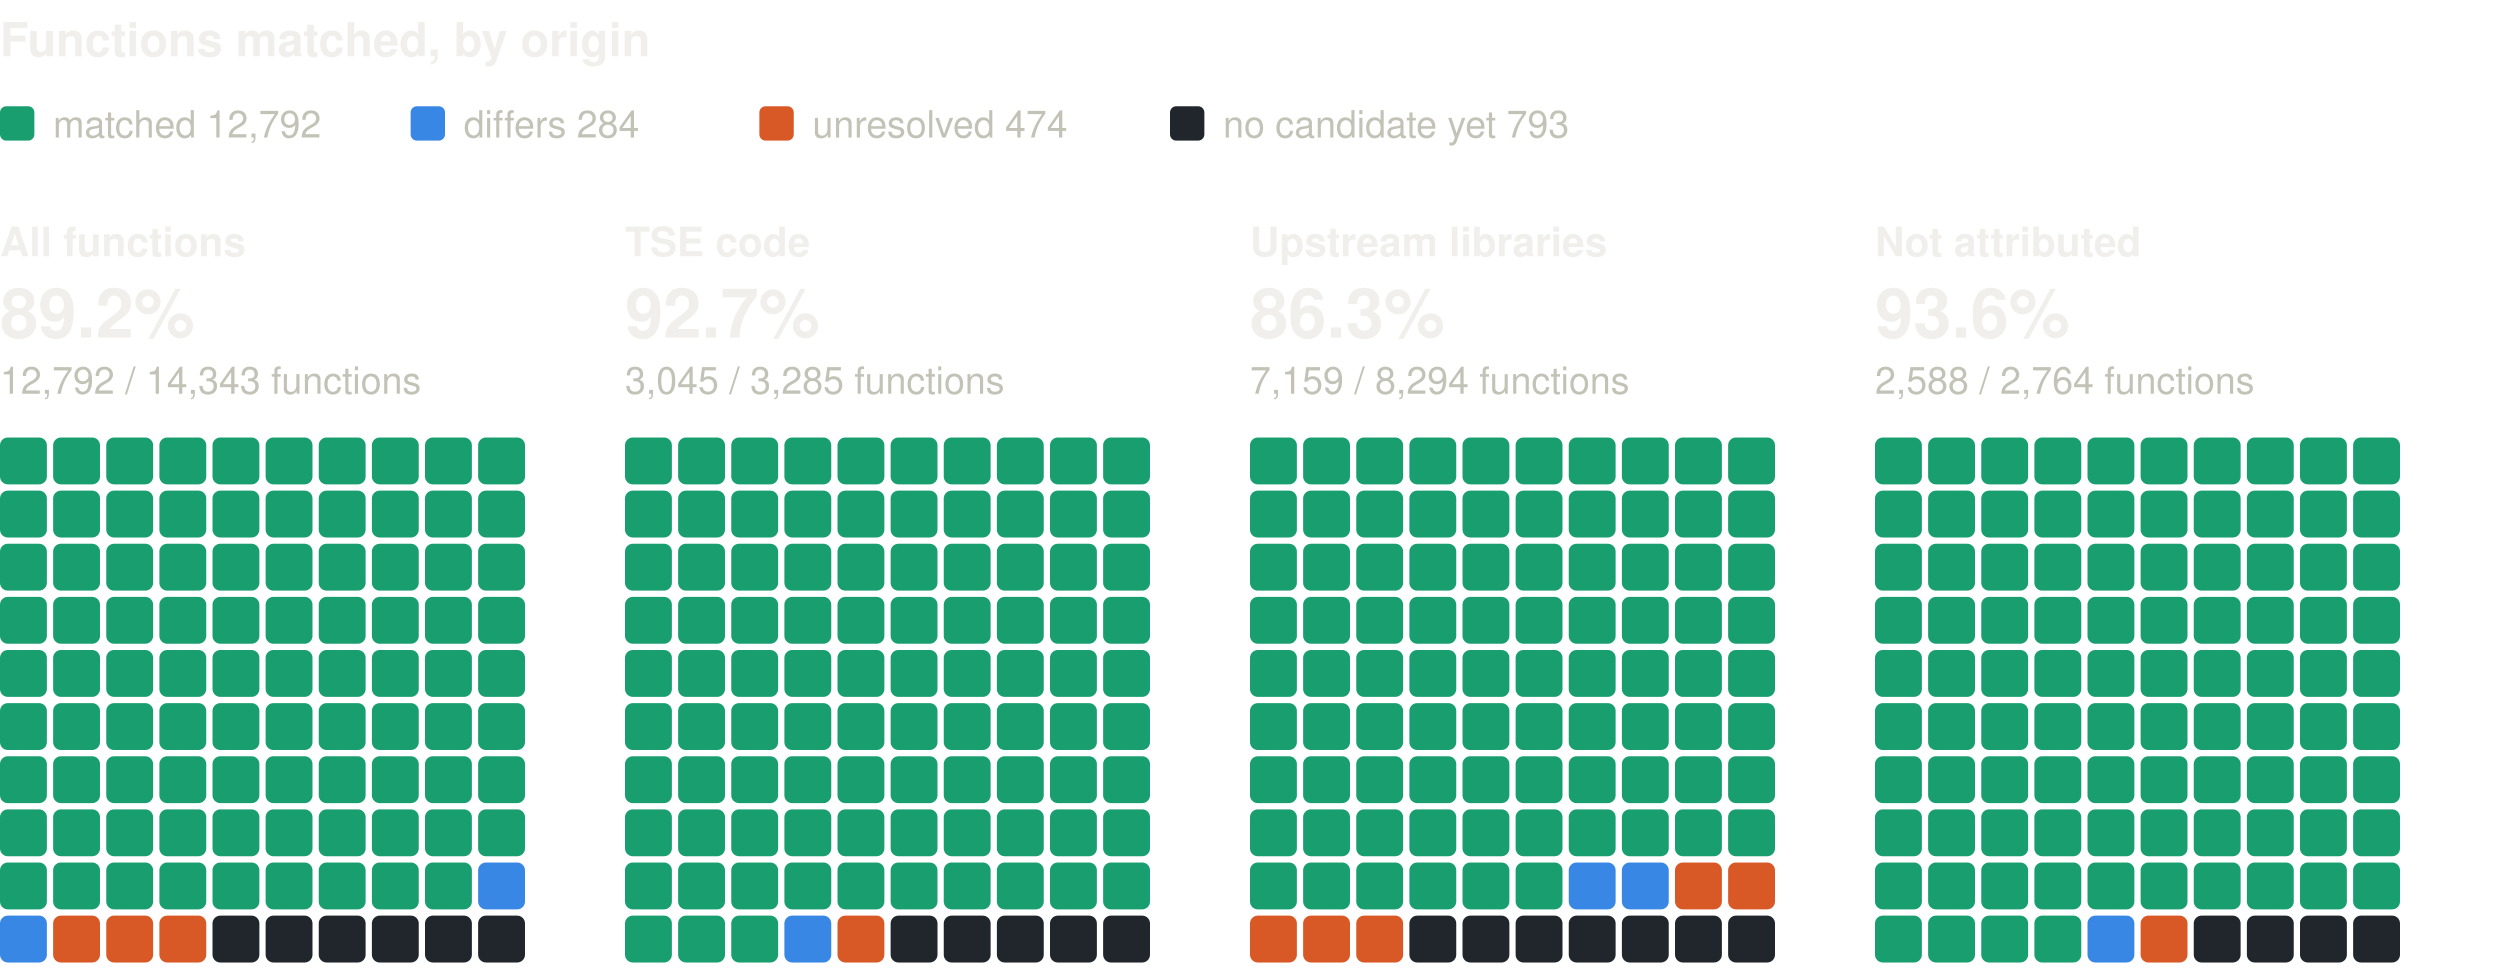
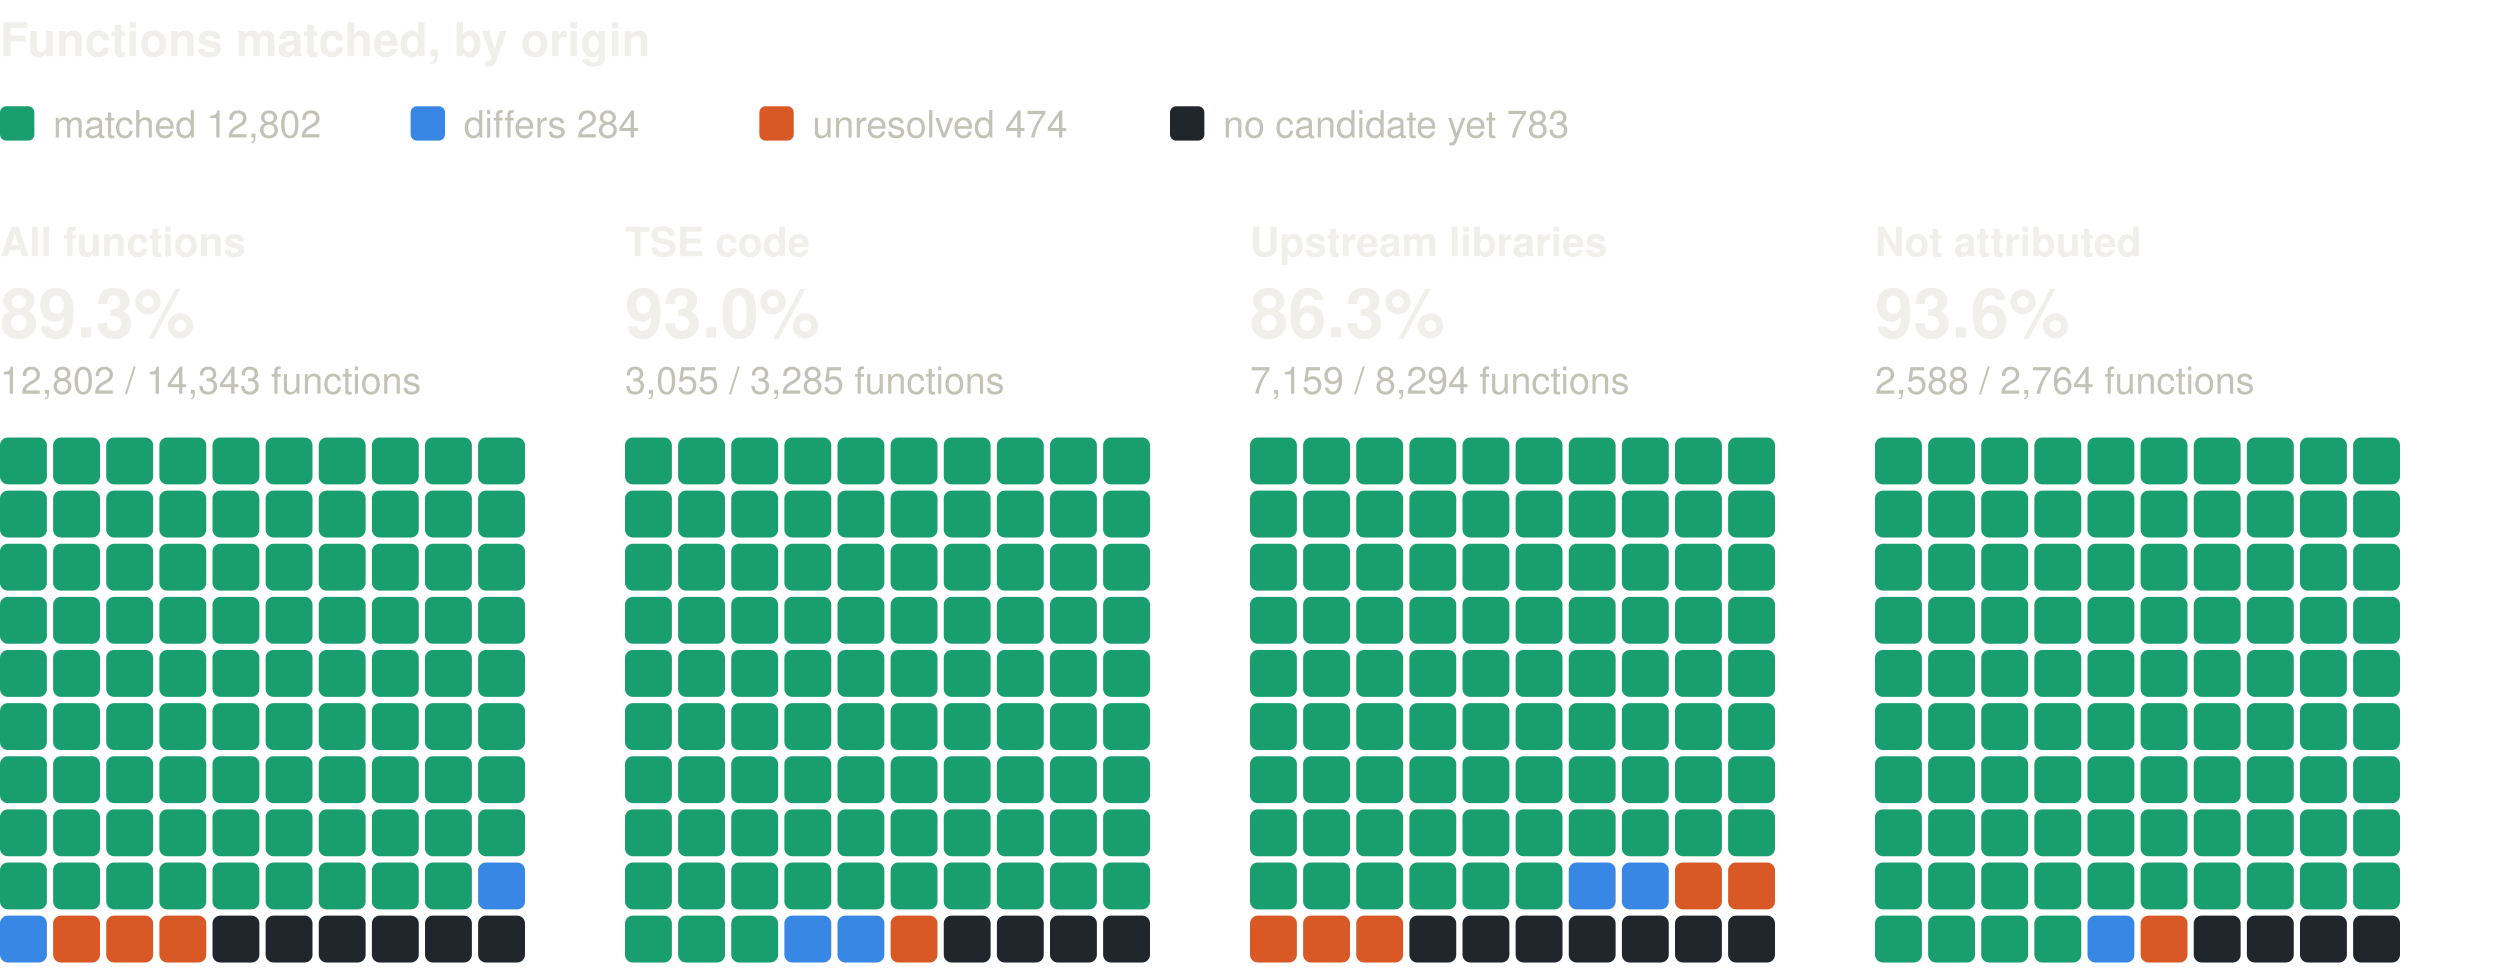
<svg xmlns="http://www.w3.org/2000/svg" width="800" height="310" viewBox="0 0 800 310" role="img" aria-label="Functions matched, by origin: one square per percent, coloured by verdict" font-family="system-ui, -apple-system, 'Segoe UI', Helvetica, Arial, sans-serif">
  <text x="0" y="18" font-size="15" fill="#f0efec" font-weight="600">Functions matched, by origin</text>
  <rect x="0" y="34" width="11" height="11" rx="2" fill="#199e70" />
-   <text x="17" y="44" font-size="12" fill="#c3c2b7">matched 12,792</text>
+   <text x="17" y="44" font-size="12" fill="#c3c2b7">matched 12,802</text>
  <rect x="131.4" y="34" width="11" height="11" rx="2" fill="#3987e5" />
  <text x="148.4" y="44" font-size="12" fill="#c3c2b7">differs 284</text>
  <rect x="243" y="34" width="11" height="11" rx="2" fill="#d95926" />
  <text x="260" y="44" font-size="12" fill="#c3c2b7">unresolved 474</text>
  <rect x="374.4" y="34" width="11" height="11" rx="2" fill="#21262d" />
-   <text x="391.4" y="44" font-size="12" fill="#c3c2b7">no candidate yet 793</text>
+   <text x="391.4" y="44" font-size="12" fill="#c3c2b7">no candidate yet 783</text>
  <text x="0" y="82" font-size="13" fill="#f0efec" font-weight="600">All functions</text>
-   <text x="0" y="108" font-size="22" fill="#f0efec" font-weight="600">89.2%</text>
-   <text x="0" y="126" font-size="12" fill="#c3c2b7">12,792 / 14,343 functions</text>
+   <text x="0" y="108" font-size="22" fill="#f0efec" font-weight="600">89.3%</text>
+   <text x="0" y="126" font-size="12" fill="#c3c2b7">12,802 / 14,343 functions</text>
  <rect x="0" y="140" width="15" height="15" rx="2.5" fill="#199e70" />
  <rect x="17" y="140" width="15" height="15" rx="2.5" fill="#199e70" />
  <rect x="34" y="140" width="15" height="15" rx="2.5" fill="#199e70" />
  <rect x="51" y="140" width="15" height="15" rx="2.5" fill="#199e70" />
  <rect x="68" y="140" width="15" height="15" rx="2.5" fill="#199e70" />
  <rect x="85" y="140" width="15" height="15" rx="2.5" fill="#199e70" />
  <rect x="102" y="140" width="15" height="15" rx="2.5" fill="#199e70" />
  <rect x="119" y="140" width="15" height="15" rx="2.5" fill="#199e70" />
  <rect x="136" y="140" width="15" height="15" rx="2.5" fill="#199e70" />
  <rect x="153" y="140" width="15" height="15" rx="2.5" fill="#199e70" />
  <rect x="0" y="157" width="15" height="15" rx="2.5" fill="#199e70" />
  <rect x="17" y="157" width="15" height="15" rx="2.5" fill="#199e70" />
  <rect x="34" y="157" width="15" height="15" rx="2.5" fill="#199e70" />
  <rect x="51" y="157" width="15" height="15" rx="2.5" fill="#199e70" />
  <rect x="68" y="157" width="15" height="15" rx="2.5" fill="#199e70" />
  <rect x="85" y="157" width="15" height="15" rx="2.5" fill="#199e70" />
  <rect x="102" y="157" width="15" height="15" rx="2.5" fill="#199e70" />
  <rect x="119" y="157" width="15" height="15" rx="2.5" fill="#199e70" />
  <rect x="136" y="157" width="15" height="15" rx="2.5" fill="#199e70" />
  <rect x="153" y="157" width="15" height="15" rx="2.5" fill="#199e70" />
  <rect x="0" y="174" width="15" height="15" rx="2.5" fill="#199e70" />
  <rect x="17" y="174" width="15" height="15" rx="2.5" fill="#199e70" />
  <rect x="34" y="174" width="15" height="15" rx="2.5" fill="#199e70" />
  <rect x="51" y="174" width="15" height="15" rx="2.5" fill="#199e70" />
  <rect x="68" y="174" width="15" height="15" rx="2.5" fill="#199e70" />
  <rect x="85" y="174" width="15" height="15" rx="2.5" fill="#199e70" />
  <rect x="102" y="174" width="15" height="15" rx="2.5" fill="#199e70" />
  <rect x="119" y="174" width="15" height="15" rx="2.5" fill="#199e70" />
  <rect x="136" y="174" width="15" height="15" rx="2.5" fill="#199e70" />
  <rect x="153" y="174" width="15" height="15" rx="2.5" fill="#199e70" />
  <rect x="0" y="191" width="15" height="15" rx="2.5" fill="#199e70" />
  <rect x="17" y="191" width="15" height="15" rx="2.5" fill="#199e70" />
  <rect x="34" y="191" width="15" height="15" rx="2.5" fill="#199e70" />
  <rect x="51" y="191" width="15" height="15" rx="2.5" fill="#199e70" />
  <rect x="68" y="191" width="15" height="15" rx="2.5" fill="#199e70" />
  <rect x="85" y="191" width="15" height="15" rx="2.5" fill="#199e70" />
  <rect x="102" y="191" width="15" height="15" rx="2.5" fill="#199e70" />
  <rect x="119" y="191" width="15" height="15" rx="2.5" fill="#199e70" />
  <rect x="136" y="191" width="15" height="15" rx="2.5" fill="#199e70" />
  <rect x="153" y="191" width="15" height="15" rx="2.5" fill="#199e70" />
  <rect x="0" y="208" width="15" height="15" rx="2.5" fill="#199e70" />
  <rect x="17" y="208" width="15" height="15" rx="2.5" fill="#199e70" />
  <rect x="34" y="208" width="15" height="15" rx="2.5" fill="#199e70" />
  <rect x="51" y="208" width="15" height="15" rx="2.5" fill="#199e70" />
  <rect x="68" y="208" width="15" height="15" rx="2.5" fill="#199e70" />
  <rect x="85" y="208" width="15" height="15" rx="2.5" fill="#199e70" />
  <rect x="102" y="208" width="15" height="15" rx="2.5" fill="#199e70" />
  <rect x="119" y="208" width="15" height="15" rx="2.5" fill="#199e70" />
  <rect x="136" y="208" width="15" height="15" rx="2.5" fill="#199e70" />
  <rect x="153" y="208" width="15" height="15" rx="2.5" fill="#199e70" />
  <rect x="0" y="225" width="15" height="15" rx="2.5" fill="#199e70" />
  <rect x="17" y="225" width="15" height="15" rx="2.5" fill="#199e70" />
  <rect x="34" y="225" width="15" height="15" rx="2.5" fill="#199e70" />
  <rect x="51" y="225" width="15" height="15" rx="2.5" fill="#199e70" />
  <rect x="68" y="225" width="15" height="15" rx="2.5" fill="#199e70" />
  <rect x="85" y="225" width="15" height="15" rx="2.5" fill="#199e70" />
  <rect x="102" y="225" width="15" height="15" rx="2.5" fill="#199e70" />
  <rect x="119" y="225" width="15" height="15" rx="2.5" fill="#199e70" />
  <rect x="136" y="225" width="15" height="15" rx="2.5" fill="#199e70" />
  <rect x="153" y="225" width="15" height="15" rx="2.5" fill="#199e70" />
  <rect x="0" y="242" width="15" height="15" rx="2.5" fill="#199e70" />
  <rect x="17" y="242" width="15" height="15" rx="2.5" fill="#199e70" />
  <rect x="34" y="242" width="15" height="15" rx="2.5" fill="#199e70" />
  <rect x="51" y="242" width="15" height="15" rx="2.5" fill="#199e70" />
  <rect x="68" y="242" width="15" height="15" rx="2.5" fill="#199e70" />
  <rect x="85" y="242" width="15" height="15" rx="2.5" fill="#199e70" />
  <rect x="102" y="242" width="15" height="15" rx="2.5" fill="#199e70" />
  <rect x="119" y="242" width="15" height="15" rx="2.5" fill="#199e70" />
  <rect x="136" y="242" width="15" height="15" rx="2.5" fill="#199e70" />
  <rect x="153" y="242" width="15" height="15" rx="2.5" fill="#199e70" />
  <rect x="0" y="259" width="15" height="15" rx="2.5" fill="#199e70" />
  <rect x="17" y="259" width="15" height="15" rx="2.5" fill="#199e70" />
  <rect x="34" y="259" width="15" height="15" rx="2.5" fill="#199e70" />
  <rect x="51" y="259" width="15" height="15" rx="2.5" fill="#199e70" />
  <rect x="68" y="259" width="15" height="15" rx="2.5" fill="#199e70" />
  <rect x="85" y="259" width="15" height="15" rx="2.5" fill="#199e70" />
  <rect x="102" y="259" width="15" height="15" rx="2.5" fill="#199e70" />
  <rect x="119" y="259" width="15" height="15" rx="2.5" fill="#199e70" />
  <rect x="136" y="259" width="15" height="15" rx="2.5" fill="#199e70" />
  <rect x="153" y="259" width="15" height="15" rx="2.5" fill="#199e70" />
  <rect x="0" y="276" width="15" height="15" rx="2.5" fill="#199e70" />
  <rect x="17" y="276" width="15" height="15" rx="2.5" fill="#199e70" />
  <rect x="34" y="276" width="15" height="15" rx="2.5" fill="#199e70" />
  <rect x="51" y="276" width="15" height="15" rx="2.5" fill="#199e70" />
  <rect x="68" y="276" width="15" height="15" rx="2.5" fill="#199e70" />
  <rect x="85" y="276" width="15" height="15" rx="2.5" fill="#199e70" />
  <rect x="102" y="276" width="15" height="15" rx="2.5" fill="#199e70" />
  <rect x="119" y="276" width="15" height="15" rx="2.5" fill="#199e70" />
  <rect x="136" y="276" width="15" height="15" rx="2.5" fill="#199e70" />
  <rect x="153" y="276" width="15" height="15" rx="2.5" fill="#3987e5" />
  <rect x="0" y="293" width="15" height="15" rx="2.5" fill="#3987e5" />
  <rect x="17" y="293" width="15" height="15" rx="2.5" fill="#d95926" />
  <rect x="34" y="293" width="15" height="15" rx="2.5" fill="#d95926" />
  <rect x="51" y="293" width="15" height="15" rx="2.5" fill="#d95926" />
  <rect x="68" y="293" width="15" height="15" rx="2.5" fill="#21262d" />
  <rect x="85" y="293" width="15" height="15" rx="2.5" fill="#21262d" />
  <rect x="102" y="293" width="15" height="15" rx="2.5" fill="#21262d" />
  <rect x="119" y="293" width="15" height="15" rx="2.5" fill="#21262d" />
  <rect x="136" y="293" width="15" height="15" rx="2.5" fill="#21262d" />
  <rect x="153" y="293" width="15" height="15" rx="2.5" fill="#21262d" />
  <text x="200" y="82" font-size="13" fill="#f0efec" font-weight="600">TSE code</text>
-   <text x="200" y="108" font-size="22" fill="#f0efec" font-weight="600">92.7%</text>
-   <text x="200" y="126" font-size="12" fill="#c3c2b7">3,045 / 3,285 functions</text>
+   <text x="200" y="108" font-size="22" fill="#f0efec" font-weight="600">93.0%</text>
+   <text x="200" y="126" font-size="12" fill="#c3c2b7">3,055 / 3,285 functions</text>
  <rect x="200" y="140" width="15" height="15" rx="2.5" fill="#199e70" />
  <rect x="217" y="140" width="15" height="15" rx="2.5" fill="#199e70" />
  <rect x="234" y="140" width="15" height="15" rx="2.5" fill="#199e70" />
  <rect x="251" y="140" width="15" height="15" rx="2.5" fill="#199e70" />
  <rect x="268" y="140" width="15" height="15" rx="2.5" fill="#199e70" />
  <rect x="285" y="140" width="15" height="15" rx="2.5" fill="#199e70" />
  <rect x="302" y="140" width="15" height="15" rx="2.5" fill="#199e70" />
  <rect x="319" y="140" width="15" height="15" rx="2.5" fill="#199e70" />
  <rect x="336" y="140" width="15" height="15" rx="2.5" fill="#199e70" />
  <rect x="353" y="140" width="15" height="15" rx="2.5" fill="#199e70" />
  <rect x="200" y="157" width="15" height="15" rx="2.5" fill="#199e70" />
  <rect x="217" y="157" width="15" height="15" rx="2.5" fill="#199e70" />
  <rect x="234" y="157" width="15" height="15" rx="2.5" fill="#199e70" />
  <rect x="251" y="157" width="15" height="15" rx="2.5" fill="#199e70" />
  <rect x="268" y="157" width="15" height="15" rx="2.5" fill="#199e70" />
  <rect x="285" y="157" width="15" height="15" rx="2.5" fill="#199e70" />
  <rect x="302" y="157" width="15" height="15" rx="2.5" fill="#199e70" />
  <rect x="319" y="157" width="15" height="15" rx="2.5" fill="#199e70" />
  <rect x="336" y="157" width="15" height="15" rx="2.5" fill="#199e70" />
  <rect x="353" y="157" width="15" height="15" rx="2.5" fill="#199e70" />
  <rect x="200" y="174" width="15" height="15" rx="2.5" fill="#199e70" />
  <rect x="217" y="174" width="15" height="15" rx="2.5" fill="#199e70" />
  <rect x="234" y="174" width="15" height="15" rx="2.5" fill="#199e70" />
  <rect x="251" y="174" width="15" height="15" rx="2.5" fill="#199e70" />
  <rect x="268" y="174" width="15" height="15" rx="2.5" fill="#199e70" />
  <rect x="285" y="174" width="15" height="15" rx="2.5" fill="#199e70" />
  <rect x="302" y="174" width="15" height="15" rx="2.5" fill="#199e70" />
  <rect x="319" y="174" width="15" height="15" rx="2.5" fill="#199e70" />
  <rect x="336" y="174" width="15" height="15" rx="2.5" fill="#199e70" />
  <rect x="353" y="174" width="15" height="15" rx="2.5" fill="#199e70" />
  <rect x="200" y="191" width="15" height="15" rx="2.5" fill="#199e70" />
  <rect x="217" y="191" width="15" height="15" rx="2.5" fill="#199e70" />
  <rect x="234" y="191" width="15" height="15" rx="2.5" fill="#199e70" />
  <rect x="251" y="191" width="15" height="15" rx="2.5" fill="#199e70" />
  <rect x="268" y="191" width="15" height="15" rx="2.5" fill="#199e70" />
  <rect x="285" y="191" width="15" height="15" rx="2.5" fill="#199e70" />
  <rect x="302" y="191" width="15" height="15" rx="2.5" fill="#199e70" />
  <rect x="319" y="191" width="15" height="15" rx="2.5" fill="#199e70" />
  <rect x="336" y="191" width="15" height="15" rx="2.5" fill="#199e70" />
  <rect x="353" y="191" width="15" height="15" rx="2.5" fill="#199e70" />
  <rect x="200" y="208" width="15" height="15" rx="2.5" fill="#199e70" />
  <rect x="217" y="208" width="15" height="15" rx="2.5" fill="#199e70" />
  <rect x="234" y="208" width="15" height="15" rx="2.5" fill="#199e70" />
  <rect x="251" y="208" width="15" height="15" rx="2.5" fill="#199e70" />
  <rect x="268" y="208" width="15" height="15" rx="2.5" fill="#199e70" />
  <rect x="285" y="208" width="15" height="15" rx="2.5" fill="#199e70" />
  <rect x="302" y="208" width="15" height="15" rx="2.5" fill="#199e70" />
  <rect x="319" y="208" width="15" height="15" rx="2.5" fill="#199e70" />
  <rect x="336" y="208" width="15" height="15" rx="2.5" fill="#199e70" />
  <rect x="353" y="208" width="15" height="15" rx="2.5" fill="#199e70" />
  <rect x="200" y="225" width="15" height="15" rx="2.5" fill="#199e70" />
  <rect x="217" y="225" width="15" height="15" rx="2.5" fill="#199e70" />
  <rect x="234" y="225" width="15" height="15" rx="2.5" fill="#199e70" />
  <rect x="251" y="225" width="15" height="15" rx="2.5" fill="#199e70" />
  <rect x="268" y="225" width="15" height="15" rx="2.5" fill="#199e70" />
  <rect x="285" y="225" width="15" height="15" rx="2.5" fill="#199e70" />
  <rect x="302" y="225" width="15" height="15" rx="2.5" fill="#199e70" />
  <rect x="319" y="225" width="15" height="15" rx="2.5" fill="#199e70" />
  <rect x="336" y="225" width="15" height="15" rx="2.5" fill="#199e70" />
  <rect x="353" y="225" width="15" height="15" rx="2.5" fill="#199e70" />
  <rect x="200" y="242" width="15" height="15" rx="2.5" fill="#199e70" />
  <rect x="217" y="242" width="15" height="15" rx="2.5" fill="#199e70" />
  <rect x="234" y="242" width="15" height="15" rx="2.5" fill="#199e70" />
  <rect x="251" y="242" width="15" height="15" rx="2.5" fill="#199e70" />
  <rect x="268" y="242" width="15" height="15" rx="2.5" fill="#199e70" />
  <rect x="285" y="242" width="15" height="15" rx="2.5" fill="#199e70" />
  <rect x="302" y="242" width="15" height="15" rx="2.5" fill="#199e70" />
  <rect x="319" y="242" width="15" height="15" rx="2.5" fill="#199e70" />
  <rect x="336" y="242" width="15" height="15" rx="2.5" fill="#199e70" />
  <rect x="353" y="242" width="15" height="15" rx="2.5" fill="#199e70" />
  <rect x="200" y="259" width="15" height="15" rx="2.5" fill="#199e70" />
  <rect x="217" y="259" width="15" height="15" rx="2.5" fill="#199e70" />
  <rect x="234" y="259" width="15" height="15" rx="2.5" fill="#199e70" />
  <rect x="251" y="259" width="15" height="15" rx="2.5" fill="#199e70" />
  <rect x="268" y="259" width="15" height="15" rx="2.5" fill="#199e70" />
  <rect x="285" y="259" width="15" height="15" rx="2.5" fill="#199e70" />
  <rect x="302" y="259" width="15" height="15" rx="2.5" fill="#199e70" />
  <rect x="319" y="259" width="15" height="15" rx="2.5" fill="#199e70" />
  <rect x="336" y="259" width="15" height="15" rx="2.5" fill="#199e70" />
  <rect x="353" y="259" width="15" height="15" rx="2.5" fill="#199e70" />
  <rect x="200" y="276" width="15" height="15" rx="2.5" fill="#199e70" />
  <rect x="217" y="276" width="15" height="15" rx="2.5" fill="#199e70" />
  <rect x="234" y="276" width="15" height="15" rx="2.5" fill="#199e70" />
  <rect x="251" y="276" width="15" height="15" rx="2.5" fill="#199e70" />
  <rect x="268" y="276" width="15" height="15" rx="2.5" fill="#199e70" />
  <rect x="285" y="276" width="15" height="15" rx="2.5" fill="#199e70" />
  <rect x="302" y="276" width="15" height="15" rx="2.5" fill="#199e70" />
  <rect x="319" y="276" width="15" height="15" rx="2.5" fill="#199e70" />
  <rect x="336" y="276" width="15" height="15" rx="2.5" fill="#199e70" />
  <rect x="353" y="276" width="15" height="15" rx="2.5" fill="#199e70" />
  <rect x="200" y="293" width="15" height="15" rx="2.5" fill="#199e70" />
  <rect x="217" y="293" width="15" height="15" rx="2.5" fill="#199e70" />
  <rect x="234" y="293" width="15" height="15" rx="2.5" fill="#199e70" />
  <rect x="251" y="293" width="15" height="15" rx="2.5" fill="#3987e5" />
-   <rect x="268" y="293" width="15" height="15" rx="2.5" fill="#d95926" />
-   <rect x="285" y="293" width="15" height="15" rx="2.5" fill="#21262d" />
+   <rect x="268" y="293" width="15" height="15" rx="2.5" fill="#3987e5" />
+   <rect x="285" y="293" width="15" height="15" rx="2.5" fill="#d95926" />
  <rect x="302" y="293" width="15" height="15" rx="2.5" fill="#21262d" />
  <rect x="319" y="293" width="15" height="15" rx="2.5" fill="#21262d" />
  <rect x="336" y="293" width="15" height="15" rx="2.5" fill="#21262d" />
  <rect x="353" y="293" width="15" height="15" rx="2.5" fill="#21262d" />
  <text x="400" y="82" font-size="13" fill="#f0efec" font-weight="600">Upstream libraries</text>
  <text x="400" y="108" font-size="22" fill="#f0efec" font-weight="600">86.3%</text>
  <text x="400" y="126" font-size="12" fill="#c3c2b7">7,159 / 8,294 functions</text>
  <rect x="400" y="140" width="15" height="15" rx="2.5" fill="#199e70" />
  <rect x="417" y="140" width="15" height="15" rx="2.5" fill="#199e70" />
  <rect x="434" y="140" width="15" height="15" rx="2.5" fill="#199e70" />
  <rect x="451" y="140" width="15" height="15" rx="2.5" fill="#199e70" />
  <rect x="468" y="140" width="15" height="15" rx="2.5" fill="#199e70" />
  <rect x="485" y="140" width="15" height="15" rx="2.5" fill="#199e70" />
  <rect x="502" y="140" width="15" height="15" rx="2.5" fill="#199e70" />
  <rect x="519" y="140" width="15" height="15" rx="2.5" fill="#199e70" />
  <rect x="536" y="140" width="15" height="15" rx="2.5" fill="#199e70" />
  <rect x="553" y="140" width="15" height="15" rx="2.5" fill="#199e70" />
  <rect x="400" y="157" width="15" height="15" rx="2.5" fill="#199e70" />
  <rect x="417" y="157" width="15" height="15" rx="2.5" fill="#199e70" />
  <rect x="434" y="157" width="15" height="15" rx="2.5" fill="#199e70" />
  <rect x="451" y="157" width="15" height="15" rx="2.5" fill="#199e70" />
  <rect x="468" y="157" width="15" height="15" rx="2.5" fill="#199e70" />
  <rect x="485" y="157" width="15" height="15" rx="2.5" fill="#199e70" />
  <rect x="502" y="157" width="15" height="15" rx="2.5" fill="#199e70" />
  <rect x="519" y="157" width="15" height="15" rx="2.5" fill="#199e70" />
  <rect x="536" y="157" width="15" height="15" rx="2.5" fill="#199e70" />
  <rect x="553" y="157" width="15" height="15" rx="2.5" fill="#199e70" />
  <rect x="400" y="174" width="15" height="15" rx="2.5" fill="#199e70" />
  <rect x="417" y="174" width="15" height="15" rx="2.5" fill="#199e70" />
  <rect x="434" y="174" width="15" height="15" rx="2.5" fill="#199e70" />
  <rect x="451" y="174" width="15" height="15" rx="2.5" fill="#199e70" />
  <rect x="468" y="174" width="15" height="15" rx="2.5" fill="#199e70" />
  <rect x="485" y="174" width="15" height="15" rx="2.5" fill="#199e70" />
  <rect x="502" y="174" width="15" height="15" rx="2.5" fill="#199e70" />
  <rect x="519" y="174" width="15" height="15" rx="2.5" fill="#199e70" />
  <rect x="536" y="174" width="15" height="15" rx="2.5" fill="#199e70" />
  <rect x="553" y="174" width="15" height="15" rx="2.5" fill="#199e70" />
  <rect x="400" y="191" width="15" height="15" rx="2.5" fill="#199e70" />
  <rect x="417" y="191" width="15" height="15" rx="2.5" fill="#199e70" />
  <rect x="434" y="191" width="15" height="15" rx="2.5" fill="#199e70" />
  <rect x="451" y="191" width="15" height="15" rx="2.5" fill="#199e70" />
  <rect x="468" y="191" width="15" height="15" rx="2.5" fill="#199e70" />
  <rect x="485" y="191" width="15" height="15" rx="2.5" fill="#199e70" />
  <rect x="502" y="191" width="15" height="15" rx="2.5" fill="#199e70" />
  <rect x="519" y="191" width="15" height="15" rx="2.5" fill="#199e70" />
  <rect x="536" y="191" width="15" height="15" rx="2.5" fill="#199e70" />
  <rect x="553" y="191" width="15" height="15" rx="2.5" fill="#199e70" />
  <rect x="400" y="208" width="15" height="15" rx="2.5" fill="#199e70" />
  <rect x="417" y="208" width="15" height="15" rx="2.5" fill="#199e70" />
  <rect x="434" y="208" width="15" height="15" rx="2.5" fill="#199e70" />
  <rect x="451" y="208" width="15" height="15" rx="2.5" fill="#199e70" />
  <rect x="468" y="208" width="15" height="15" rx="2.5" fill="#199e70" />
  <rect x="485" y="208" width="15" height="15" rx="2.5" fill="#199e70" />
  <rect x="502" y="208" width="15" height="15" rx="2.5" fill="#199e70" />
  <rect x="519" y="208" width="15" height="15" rx="2.5" fill="#199e70" />
  <rect x="536" y="208" width="15" height="15" rx="2.5" fill="#199e70" />
  <rect x="553" y="208" width="15" height="15" rx="2.5" fill="#199e70" />
  <rect x="400" y="225" width="15" height="15" rx="2.5" fill="#199e70" />
  <rect x="417" y="225" width="15" height="15" rx="2.5" fill="#199e70" />
  <rect x="434" y="225" width="15" height="15" rx="2.5" fill="#199e70" />
  <rect x="451" y="225" width="15" height="15" rx="2.5" fill="#199e70" />
  <rect x="468" y="225" width="15" height="15" rx="2.5" fill="#199e70" />
  <rect x="485" y="225" width="15" height="15" rx="2.5" fill="#199e70" />
  <rect x="502" y="225" width="15" height="15" rx="2.5" fill="#199e70" />
  <rect x="519" y="225" width="15" height="15" rx="2.5" fill="#199e70" />
  <rect x="536" y="225" width="15" height="15" rx="2.5" fill="#199e70" />
  <rect x="553" y="225" width="15" height="15" rx="2.5" fill="#199e70" />
  <rect x="400" y="242" width="15" height="15" rx="2.5" fill="#199e70" />
  <rect x="417" y="242" width="15" height="15" rx="2.5" fill="#199e70" />
  <rect x="434" y="242" width="15" height="15" rx="2.5" fill="#199e70" />
  <rect x="451" y="242" width="15" height="15" rx="2.5" fill="#199e70" />
  <rect x="468" y="242" width="15" height="15" rx="2.5" fill="#199e70" />
  <rect x="485" y="242" width="15" height="15" rx="2.5" fill="#199e70" />
  <rect x="502" y="242" width="15" height="15" rx="2.5" fill="#199e70" />
  <rect x="519" y="242" width="15" height="15" rx="2.5" fill="#199e70" />
  <rect x="536" y="242" width="15" height="15" rx="2.5" fill="#199e70" />
  <rect x="553" y="242" width="15" height="15" rx="2.5" fill="#199e70" />
  <rect x="400" y="259" width="15" height="15" rx="2.5" fill="#199e70" />
  <rect x="417" y="259" width="15" height="15" rx="2.5" fill="#199e70" />
  <rect x="434" y="259" width="15" height="15" rx="2.5" fill="#199e70" />
  <rect x="451" y="259" width="15" height="15" rx="2.5" fill="#199e70" />
  <rect x="468" y="259" width="15" height="15" rx="2.5" fill="#199e70" />
  <rect x="485" y="259" width="15" height="15" rx="2.5" fill="#199e70" />
  <rect x="502" y="259" width="15" height="15" rx="2.5" fill="#199e70" />
  <rect x="519" y="259" width="15" height="15" rx="2.5" fill="#199e70" />
  <rect x="536" y="259" width="15" height="15" rx="2.5" fill="#199e70" />
  <rect x="553" y="259" width="15" height="15" rx="2.5" fill="#199e70" />
  <rect x="400" y="276" width="15" height="15" rx="2.5" fill="#199e70" />
  <rect x="417" y="276" width="15" height="15" rx="2.5" fill="#199e70" />
  <rect x="434" y="276" width="15" height="15" rx="2.5" fill="#199e70" />
  <rect x="451" y="276" width="15" height="15" rx="2.5" fill="#199e70" />
  <rect x="468" y="276" width="15" height="15" rx="2.5" fill="#199e70" />
  <rect x="485" y="276" width="15" height="15" rx="2.5" fill="#199e70" />
  <rect x="502" y="276" width="15" height="15" rx="2.5" fill="#3987e5" />
  <rect x="519" y="276" width="15" height="15" rx="2.5" fill="#3987e5" />
  <rect x="536" y="276" width="15" height="15" rx="2.5" fill="#d95926" />
  <rect x="553" y="276" width="15" height="15" rx="2.5" fill="#d95926" />
  <rect x="400" y="293" width="15" height="15" rx="2.5" fill="#d95926" />
  <rect x="417" y="293" width="15" height="15" rx="2.5" fill="#d95926" />
  <rect x="434" y="293" width="15" height="15" rx="2.5" fill="#d95926" />
  <rect x="451" y="293" width="15" height="15" rx="2.5" fill="#21262d" />
  <rect x="468" y="293" width="15" height="15" rx="2.5" fill="#21262d" />
  <rect x="485" y="293" width="15" height="15" rx="2.5" fill="#21262d" />
  <rect x="502" y="293" width="15" height="15" rx="2.5" fill="#21262d" />
  <rect x="519" y="293" width="15" height="15" rx="2.5" fill="#21262d" />
  <rect x="536" y="293" width="15" height="15" rx="2.5" fill="#21262d" />
  <rect x="553" y="293" width="15" height="15" rx="2.5" fill="#21262d" />
  <text x="600" y="82" font-size="13" fill="#f0efec" font-weight="600">Not attributed</text>
  <text x="600" y="108" font-size="22" fill="#f0efec" font-weight="600">93.6%</text>
  <text x="600" y="126" font-size="12" fill="#c3c2b7">2,588 / 2,764 functions</text>
  <rect x="600" y="140" width="15" height="15" rx="2.5" fill="#199e70" />
  <rect x="617" y="140" width="15" height="15" rx="2.5" fill="#199e70" />
  <rect x="634" y="140" width="15" height="15" rx="2.5" fill="#199e70" />
  <rect x="651" y="140" width="15" height="15" rx="2.5" fill="#199e70" />
  <rect x="668" y="140" width="15" height="15" rx="2.5" fill="#199e70" />
  <rect x="685" y="140" width="15" height="15" rx="2.5" fill="#199e70" />
  <rect x="702" y="140" width="15" height="15" rx="2.5" fill="#199e70" />
  <rect x="719" y="140" width="15" height="15" rx="2.5" fill="#199e70" />
  <rect x="736" y="140" width="15" height="15" rx="2.5" fill="#199e70" />
  <rect x="753" y="140" width="15" height="15" rx="2.5" fill="#199e70" />
  <rect x="600" y="157" width="15" height="15" rx="2.5" fill="#199e70" />
  <rect x="617" y="157" width="15" height="15" rx="2.5" fill="#199e70" />
  <rect x="634" y="157" width="15" height="15" rx="2.5" fill="#199e70" />
  <rect x="651" y="157" width="15" height="15" rx="2.5" fill="#199e70" />
  <rect x="668" y="157" width="15" height="15" rx="2.5" fill="#199e70" />
  <rect x="685" y="157" width="15" height="15" rx="2.5" fill="#199e70" />
  <rect x="702" y="157" width="15" height="15" rx="2.5" fill="#199e70" />
  <rect x="719" y="157" width="15" height="15" rx="2.5" fill="#199e70" />
  <rect x="736" y="157" width="15" height="15" rx="2.5" fill="#199e70" />
  <rect x="753" y="157" width="15" height="15" rx="2.5" fill="#199e70" />
  <rect x="600" y="174" width="15" height="15" rx="2.5" fill="#199e70" />
  <rect x="617" y="174" width="15" height="15" rx="2.5" fill="#199e70" />
  <rect x="634" y="174" width="15" height="15" rx="2.5" fill="#199e70" />
  <rect x="651" y="174" width="15" height="15" rx="2.5" fill="#199e70" />
  <rect x="668" y="174" width="15" height="15" rx="2.5" fill="#199e70" />
  <rect x="685" y="174" width="15" height="15" rx="2.5" fill="#199e70" />
  <rect x="702" y="174" width="15" height="15" rx="2.5" fill="#199e70" />
  <rect x="719" y="174" width="15" height="15" rx="2.5" fill="#199e70" />
  <rect x="736" y="174" width="15" height="15" rx="2.5" fill="#199e70" />
  <rect x="753" y="174" width="15" height="15" rx="2.5" fill="#199e70" />
  <rect x="600" y="191" width="15" height="15" rx="2.5" fill="#199e70" />
  <rect x="617" y="191" width="15" height="15" rx="2.5" fill="#199e70" />
  <rect x="634" y="191" width="15" height="15" rx="2.5" fill="#199e70" />
  <rect x="651" y="191" width="15" height="15" rx="2.5" fill="#199e70" />
  <rect x="668" y="191" width="15" height="15" rx="2.5" fill="#199e70" />
  <rect x="685" y="191" width="15" height="15" rx="2.5" fill="#199e70" />
  <rect x="702" y="191" width="15" height="15" rx="2.5" fill="#199e70" />
  <rect x="719" y="191" width="15" height="15" rx="2.5" fill="#199e70" />
  <rect x="736" y="191" width="15" height="15" rx="2.5" fill="#199e70" />
  <rect x="753" y="191" width="15" height="15" rx="2.5" fill="#199e70" />
  <rect x="600" y="208" width="15" height="15" rx="2.5" fill="#199e70" />
  <rect x="617" y="208" width="15" height="15" rx="2.5" fill="#199e70" />
  <rect x="634" y="208" width="15" height="15" rx="2.5" fill="#199e70" />
  <rect x="651" y="208" width="15" height="15" rx="2.5" fill="#199e70" />
  <rect x="668" y="208" width="15" height="15" rx="2.5" fill="#199e70" />
  <rect x="685" y="208" width="15" height="15" rx="2.5" fill="#199e70" />
  <rect x="702" y="208" width="15" height="15" rx="2.5" fill="#199e70" />
  <rect x="719" y="208" width="15" height="15" rx="2.5" fill="#199e70" />
  <rect x="736" y="208" width="15" height="15" rx="2.5" fill="#199e70" />
  <rect x="753" y="208" width="15" height="15" rx="2.5" fill="#199e70" />
  <rect x="600" y="225" width="15" height="15" rx="2.5" fill="#199e70" />
  <rect x="617" y="225" width="15" height="15" rx="2.5" fill="#199e70" />
  <rect x="634" y="225" width="15" height="15" rx="2.5" fill="#199e70" />
  <rect x="651" y="225" width="15" height="15" rx="2.5" fill="#199e70" />
  <rect x="668" y="225" width="15" height="15" rx="2.5" fill="#199e70" />
  <rect x="685" y="225" width="15" height="15" rx="2.5" fill="#199e70" />
  <rect x="702" y="225" width="15" height="15" rx="2.5" fill="#199e70" />
  <rect x="719" y="225" width="15" height="15" rx="2.5" fill="#199e70" />
  <rect x="736" y="225" width="15" height="15" rx="2.5" fill="#199e70" />
  <rect x="753" y="225" width="15" height="15" rx="2.5" fill="#199e70" />
  <rect x="600" y="242" width="15" height="15" rx="2.5" fill="#199e70" />
  <rect x="617" y="242" width="15" height="15" rx="2.5" fill="#199e70" />
  <rect x="634" y="242" width="15" height="15" rx="2.5" fill="#199e70" />
  <rect x="651" y="242" width="15" height="15" rx="2.5" fill="#199e70" />
  <rect x="668" y="242" width="15" height="15" rx="2.5" fill="#199e70" />
  <rect x="685" y="242" width="15" height="15" rx="2.5" fill="#199e70" />
  <rect x="702" y="242" width="15" height="15" rx="2.5" fill="#199e70" />
  <rect x="719" y="242" width="15" height="15" rx="2.5" fill="#199e70" />
  <rect x="736" y="242" width="15" height="15" rx="2.5" fill="#199e70" />
  <rect x="753" y="242" width="15" height="15" rx="2.5" fill="#199e70" />
  <rect x="600" y="259" width="15" height="15" rx="2.5" fill="#199e70" />
  <rect x="617" y="259" width="15" height="15" rx="2.5" fill="#199e70" />
  <rect x="634" y="259" width="15" height="15" rx="2.5" fill="#199e70" />
  <rect x="651" y="259" width="15" height="15" rx="2.5" fill="#199e70" />
  <rect x="668" y="259" width="15" height="15" rx="2.5" fill="#199e70" />
  <rect x="685" y="259" width="15" height="15" rx="2.5" fill="#199e70" />
  <rect x="702" y="259" width="15" height="15" rx="2.5" fill="#199e70" />
  <rect x="719" y="259" width="15" height="15" rx="2.5" fill="#199e70" />
  <rect x="736" y="259" width="15" height="15" rx="2.5" fill="#199e70" />
  <rect x="753" y="259" width="15" height="15" rx="2.5" fill="#199e70" />
  <rect x="600" y="276" width="15" height="15" rx="2.5" fill="#199e70" />
  <rect x="617" y="276" width="15" height="15" rx="2.5" fill="#199e70" />
  <rect x="634" y="276" width="15" height="15" rx="2.5" fill="#199e70" />
  <rect x="651" y="276" width="15" height="15" rx="2.5" fill="#199e70" />
  <rect x="668" y="276" width="15" height="15" rx="2.5" fill="#199e70" />
  <rect x="685" y="276" width="15" height="15" rx="2.5" fill="#199e70" />
  <rect x="702" y="276" width="15" height="15" rx="2.5" fill="#199e70" />
  <rect x="719" y="276" width="15" height="15" rx="2.5" fill="#199e70" />
  <rect x="736" y="276" width="15" height="15" rx="2.5" fill="#199e70" />
  <rect x="753" y="276" width="15" height="15" rx="2.5" fill="#199e70" />
  <rect x="600" y="293" width="15" height="15" rx="2.5" fill="#199e70" />
  <rect x="617" y="293" width="15" height="15" rx="2.5" fill="#199e70" />
  <rect x="634" y="293" width="15" height="15" rx="2.5" fill="#199e70" />
  <rect x="651" y="293" width="15" height="15" rx="2.5" fill="#199e70" />
  <rect x="668" y="293" width="15" height="15" rx="2.5" fill="#3987e5" />
  <rect x="685" y="293" width="15" height="15" rx="2.5" fill="#d95926" />
  <rect x="702" y="293" width="15" height="15" rx="2.5" fill="#21262d" />
  <rect x="719" y="293" width="15" height="15" rx="2.5" fill="#21262d" />
  <rect x="736" y="293" width="15" height="15" rx="2.5" fill="#21262d" />
  <rect x="753" y="293" width="15" height="15" rx="2.5" fill="#21262d" />
</svg>
